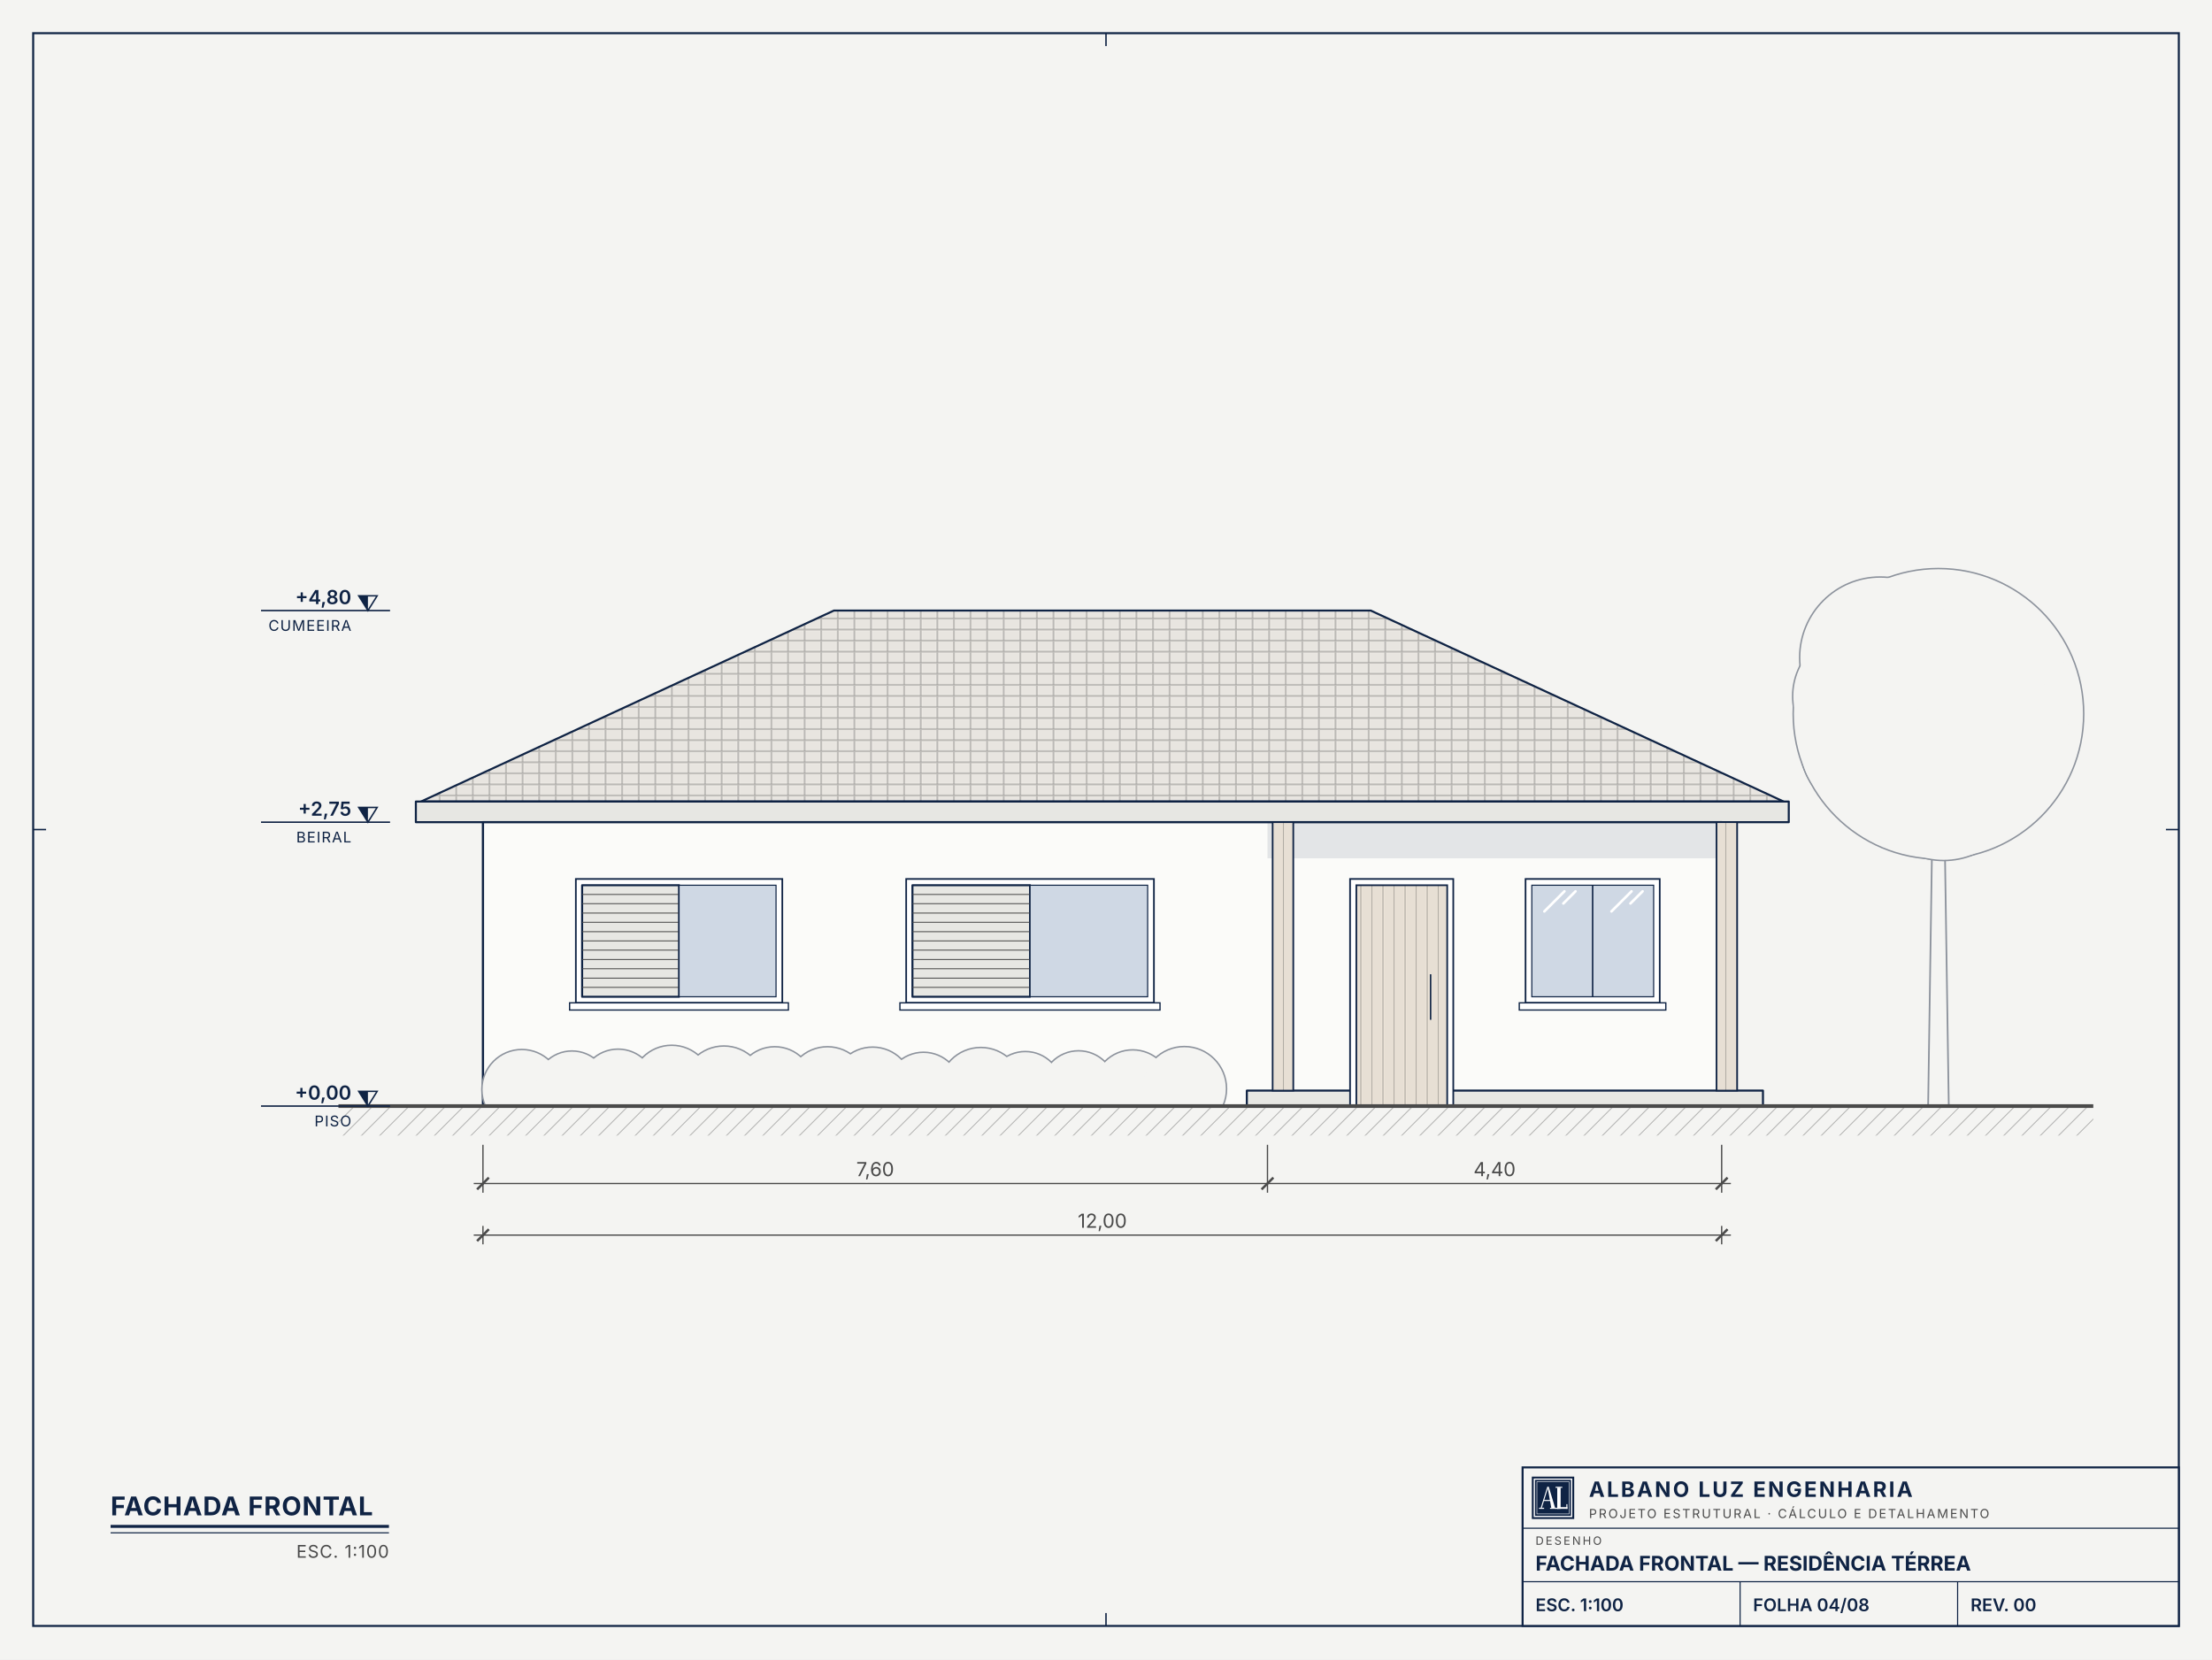
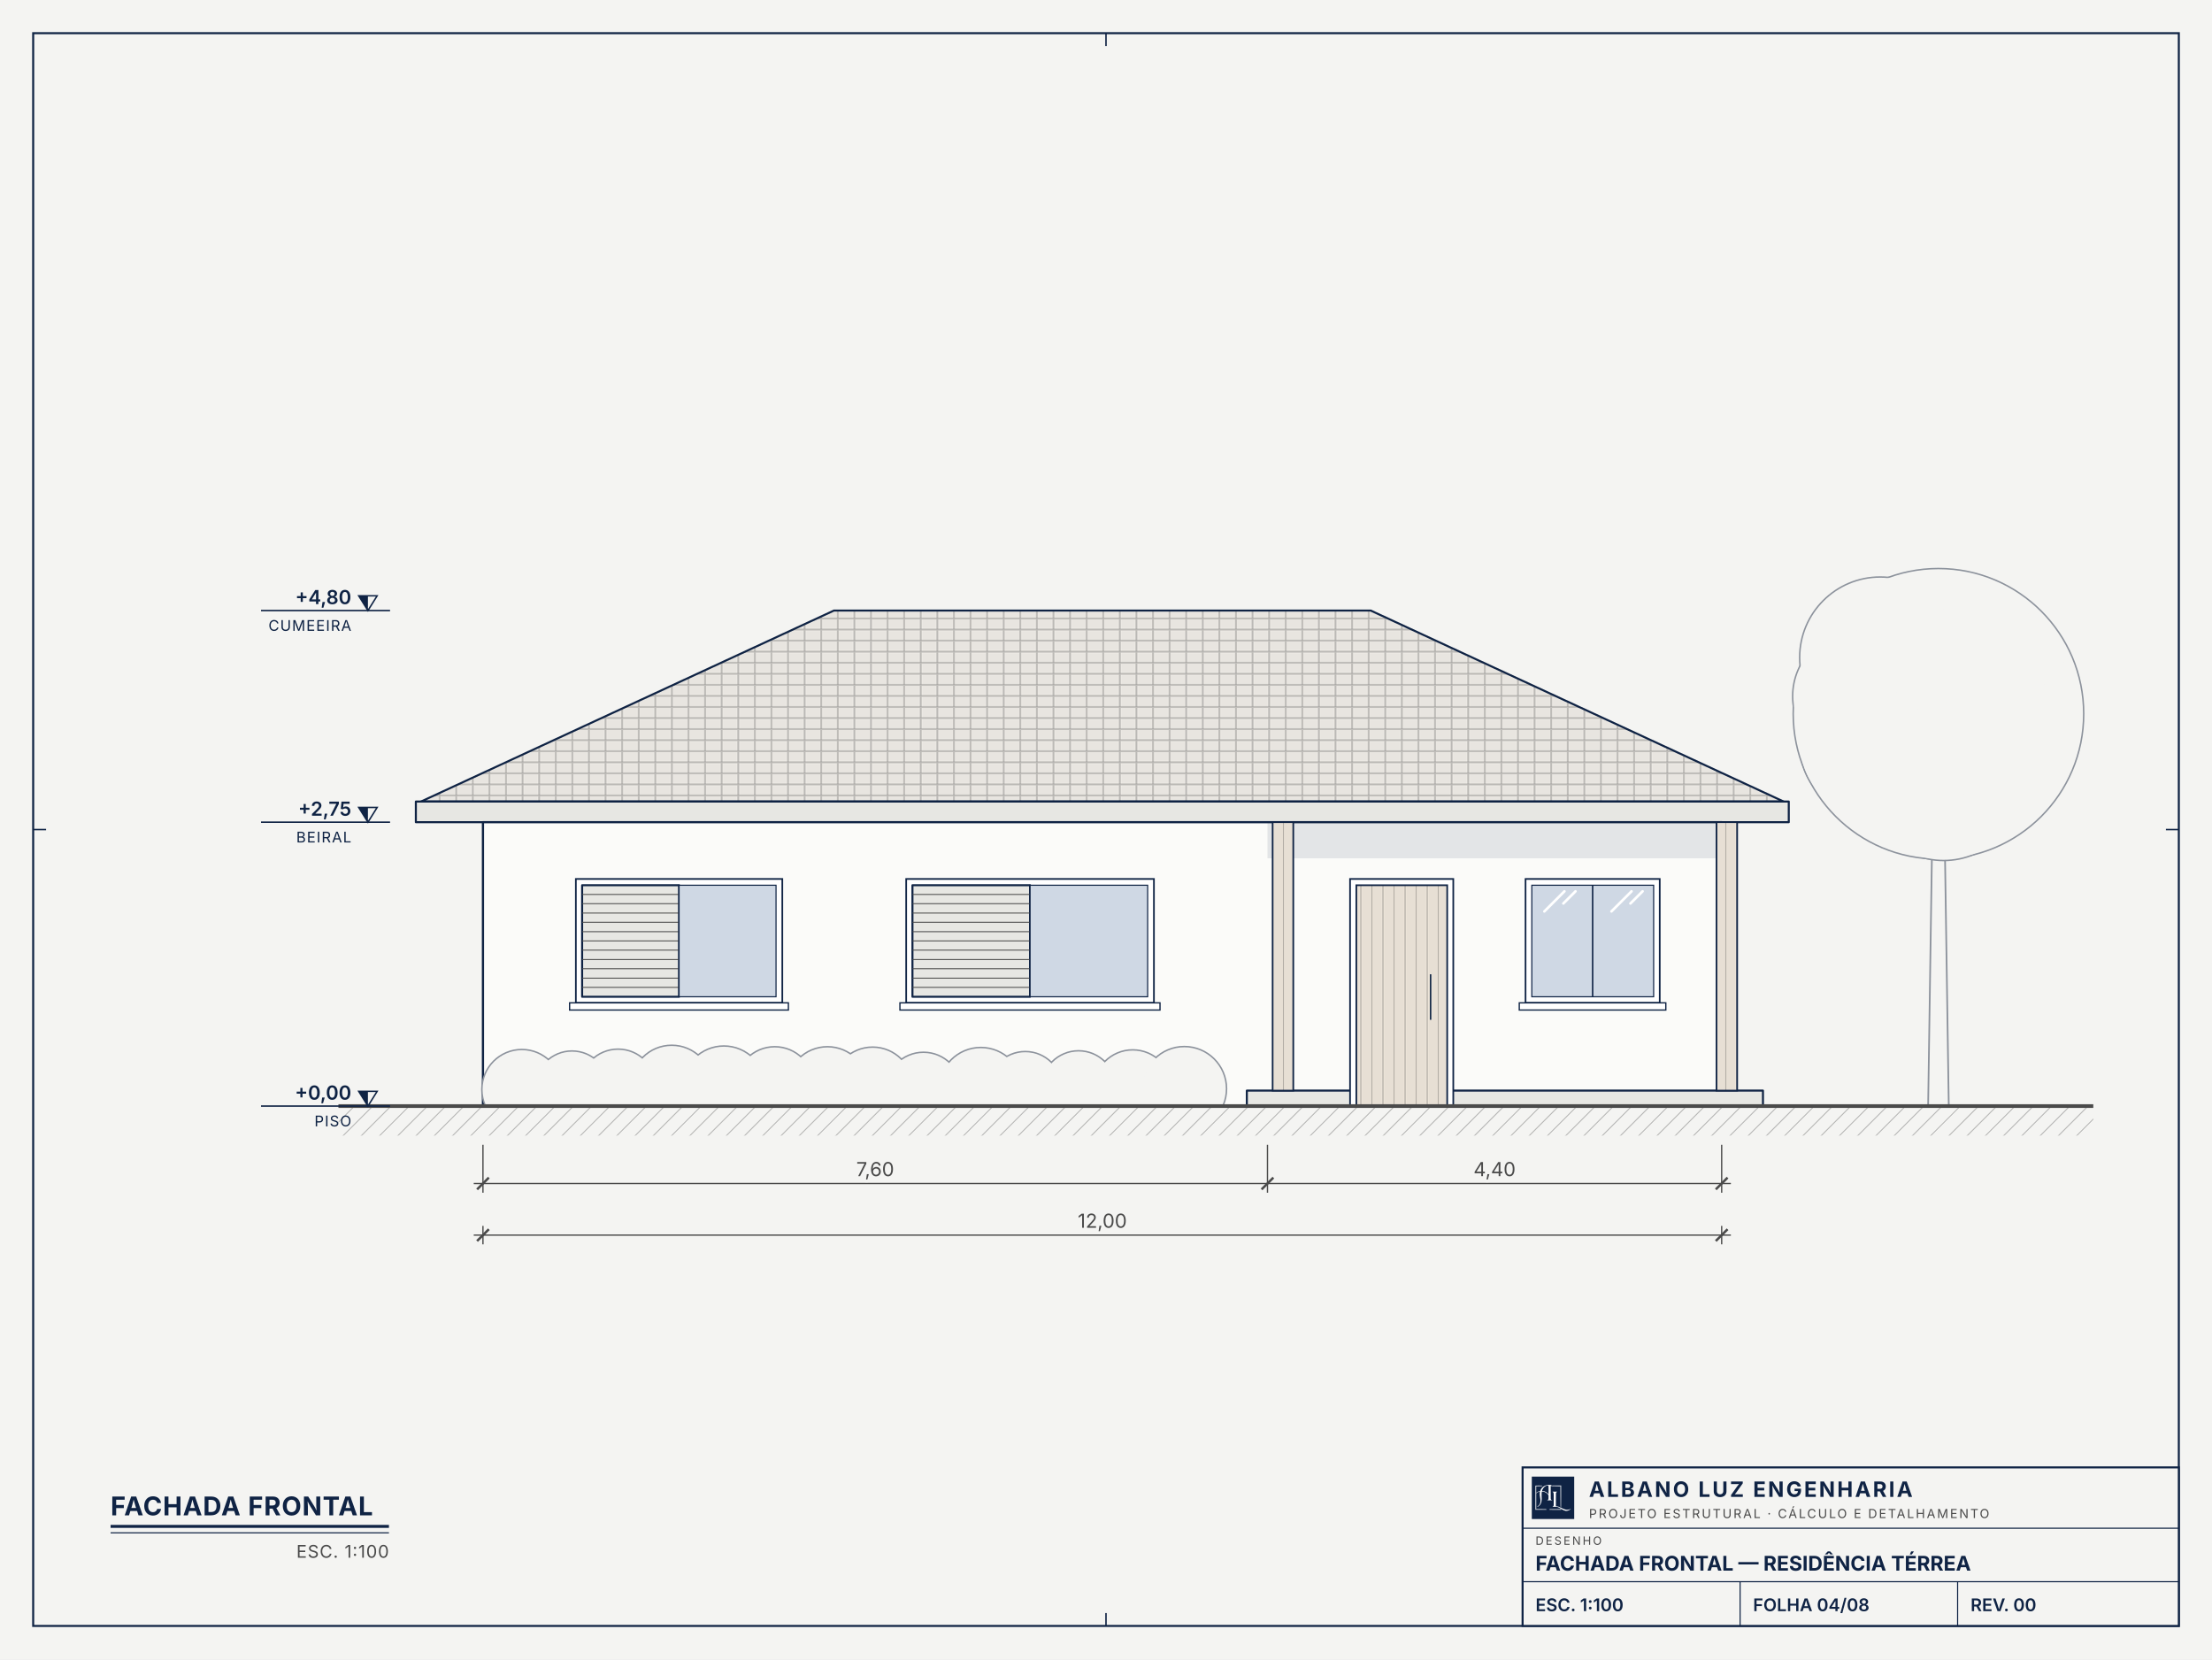
<svg xmlns="http://www.w3.org/2000/svg" width="1200" height="900" viewBox="0 0 1200 900" font-family="Inter, Arial, Helvetica, sans-serif">
  <style>text{stroke:none}.o{fill:none;stroke:#0F2344;stroke-width:1.5;stroke-linejoin:round}.w{fill:#FBFBF9;stroke:#0F2344;stroke-width:1.2;stroke-linejoin:round}.w2{fill:#E7E7E3;stroke:#0F2344;stroke-width:1.1;stroke-linejoin:round}.w3{fill:#D6D6D2;stroke:#0F2344;stroke-width:1}.fr{fill:#fff;stroke:#0F2344;stroke-width:.9}.gl{fill:#CFD8E4;stroke:#0F2344;stroke-width:.6}.gl2{fill:#DCE3EC;fill-opacity:.55;stroke:#0F2344;stroke-width:.8}.mu{fill:none;stroke:#0F2344;stroke-width:.8}.rf{fill:none;stroke:#fff;stroke-width:1.4;stroke-linecap:round}.pt{fill:#fff;stroke:#0F2344;stroke-width:.7}.th{fill:none;stroke:#4A4A4A;stroke-width:.5}.tn{fill:none;stroke:#0F2344;stroke-width:.8}.sh{fill:#0F2344;fill-opacity:.1}.dk{fill:#3A4150;stroke:#0F2344;stroke-width:.9}.md{fill:url(#mad);stroke:#0F2344;stroke-width:.9}.mt{fill:url(#met);stroke:#0F2344;stroke-width:1}.tl{fill:url(#telha);stroke:#0F2344;stroke-width:1.1;stroke-linejoin:round}.trs{fill:none;stroke:#8C929C;stroke-width:1.6}.trf{fill:#F4F4F2}.trk{fill:none;stroke:#8C929C;stroke-width:.9}.nw{fill:url(#hn);stroke:#0F2344;stroke-width:1.4;stroke-dasharray:8 4}.nd{fill:none;stroke:#0F2344;stroke-width:1;stroke-dasharray:6 3}.gx{fill:#FAFAF8;stroke:#4A4A4A;stroke-width:1.2}</style>
  <defs>
    <pattern id="terra" width="7" height="7" patternUnits="userSpaceOnUse" patternTransform="rotate(45)">
      <path d="M0 0V7" stroke="#4A4A4A" stroke-width=".7" />
    </pattern>
    <pattern id="mad" width="6" height="10" patternUnits="userSpaceOnUse">
      <rect width="6" height="10" fill="#E7DFD4" />
      <path d="M0 0V10" stroke="#4A4A4A" stroke-opacity=".55" stroke-width=".6" />
    </pattern>
    <pattern id="telha" width="9" height="6" patternUnits="userSpaceOnUse">
      <rect width="9" height="6" fill="#E8E5E0" />
      <path d="M0 5.5H9M4.5 0V5.5" stroke="#4A4A4A" stroke-opacity=".45" stroke-width=".55" />
    </pattern>
  </defs>
  <rect width="1200" height="900" fill="#F4F4F2" />
  <polygon points="228.4,434.8 967.6,434.8 743.6,331.2 452.4,331.2" class="tl" />
  <rect x="225.6" y="434.8" width="744.8" height="11.2" class="w2" />
  <rect x="262" y="446" width="672" height="154" class="w" />
  <rect x="687.6" y="446" width="246.4" height="19.6" class="sh" />
  <rect x="312.4" y="476.8" width="112" height="67.2" class="fr" />
  <rect x="315.8" y="480.2" width="52.6" height="60.5" class="w2" />
  <path d="M315.8 535.6H368.4M315.8 530.6H368.4M315.8 525.5H368.4M315.8 520.5H368.4M315.8 515.4H368.4M315.8 510.4H368.4M315.8 505.4H368.4M315.8 500.3H368.4M315.8 495.3H368.4M315.8 490.2H368.4M315.8 485.2H368.4" class="th" />
  <rect x="368.4" y="480.2" width="52.6" height="60.5" class="gl" />
  <rect x="309" y="544" width="118.7" height="3.9" class="pt" />
  <rect x="491.6" y="476.8" width="134.4" height="67.2" class="fr" />
  <rect x="495" y="480.2" width="63.8" height="60.5" class="w2" />
  <path d="M495 535.6H558.8M495 530.6H558.8M495 525.5H558.8M495 520.5H558.8M495 515.4H558.8M495 510.4H558.8M495 505.4H558.8M495 500.3H558.8M495 495.3H558.8M495 490.2H558.8M495 485.2H558.8" class="th" />
  <rect x="558.8" y="480.2" width="63.8" height="60.5" class="gl" />
  <rect x="488.2" y="544" width="141.1" height="3.9" class="pt" />
  <rect x="676.4" y="591.6" width="280" height="8.4" class="w2" />
  <rect x="732.4" y="476.8" width="56" height="123.2" class="fr" />
  <rect x="735.8" y="480.2" width="49.3" height="119.8" class="md" />
  <line x1="776.1" y1="553.2" x2="776.1" y2="528.5" class="tn" />
  <rect x="827.6" y="476.8" width="72.8" height="67.2" class="fr" />
  <rect x="831" y="480.2" width="66.1" height="60.5" class="gl" />
  <path d="M864 480.2V540.6" class="mu" />
  <path d="M848.7 483.5l-10.9 10.9M854.7 483.5l-6.6 6.6M885.1 483.5l-10.9 10.9M891.1 483.5l-6.6 6.6" class="rf" />
  <rect x="824.2" y="544" width="79.5" height="3.9" class="pt" />
  <rect x="690.4" y="446" width="11.2" height="145.6" class="md" />
  <rect x="931.2" y="446" width="11.2" height="145.6" class="md" />
  <g class="trs">
    <circle cx="283.1" cy="591" r="21.3" />
    <circle cx="310.3" cy="590.2" r="19.7" />
    <circle cx="335.3" cy="589.7" r="20.2" />
    <circle cx="364.4" cy="589.1" r="21.7" />
    <circle cx="392.7" cy="590" r="22.2" />
    <circle cx="420.3" cy="589" r="20.8" />
    <circle cx="448.9" cy="590" r="21.8" />
    <circle cx="473.4" cy="589.9" r="21.5" />
    <circle cx="501" cy="591.4" r="20.2" />
    <circle cx="532.1" cy="591" r="22.4" />
    <circle cx="556.2" cy="590.5" r="19.7" />
    <circle cx="585.1" cy="590.3" r="19.9" />
    <circle cx="614.5" cy="590.8" r="20.9" />
    <circle cx="642.5" cy="590.6" r="22.5" />
  </g>
  <g class="trf">
    <circle cx="283.1" cy="591" r="21.3" />
    <circle cx="310.3" cy="590.2" r="19.7" />
    <circle cx="335.3" cy="589.7" r="20.2" />
    <circle cx="364.4" cy="589.1" r="21.7" />
    <circle cx="392.7" cy="590" r="22.2" />
    <circle cx="420.3" cy="589" r="20.8" />
    <circle cx="448.9" cy="590" r="21.8" />
    <circle cx="473.4" cy="589.9" r="21.5" />
    <circle cx="501" cy="591.4" r="20.2" />
    <circle cx="532.1" cy="591" r="22.4" />
    <circle cx="556.2" cy="590.5" r="19.7" />
    <circle cx="585.1" cy="590.3" r="19.9" />
    <circle cx="614.5" cy="590.8" r="20.9" />
    <circle cx="642.5" cy="590.6" r="22.5" />
  </g>
  <rect x="248" y="600" width="436.8" height="20" fill="#F4F4F2" />
  <path d="M1046 600L1048.8 414.6M1057.2 600L1054.4 414.6" class="trk" />
  <g class="trs">
    <circle cx="1051.6" cy="387.2" r="78.4" />
    <circle cx="1091.9" cy="382.9" r="36.3" />
    <circle cx="1074.1" cy="359.2" r="37.1" />
    <circle cx="1020" cy="356.7" r="43.3" />
    <circle cx="1008.5" cy="377.7" r="35.6" />
    <circle cx="1011.6" cy="405.6" r="34.5" />
    <circle cx="1054.4" cy="424.3" r="42.1" />
    <circle cx="1089.3" cy="405.3" r="35.1" />
  </g>
  <g class="trf">
    <circle cx="1051.6" cy="387.2" r="78.4" />
    <circle cx="1091.9" cy="382.9" r="36.3" />
    <circle cx="1074.1" cy="359.2" r="37.1" />
    <circle cx="1020" cy="356.7" r="43.3" />
    <circle cx="1008.5" cy="377.7" r="35.6" />
    <circle cx="1011.6" cy="405.6" r="34.5" />
    <circle cx="1054.4" cy="424.3" r="42.1" />
    <circle cx="1089.3" cy="405.3" r="35.1" />
  </g>
  <rect x="183.6" y="600" width="952" height="16" fill="url(#terra)" opacity="0.5" />
  <line x1="183.6" y1="600" x2="1135.6" y2="600" stroke="#4A4A4A" stroke-width="2" />
  <g stroke="#4A4A4A" stroke-width="0.7">
    <line x1="257" y1="642" x2="939" y2="642" />
    <line x1="258.8" y1="645.2" x2="265.2" y2="638.8" stroke-width="1.3" />
    <line x1="262" y1="621" x2="262" y2="647" />
    <line x1="684.4" y1="645.2" x2="690.8" y2="638.8" stroke-width="1.3" />
    <line x1="687.6" y1="621" x2="687.6" y2="647" />
    <line x1="930.8" y1="645.2" x2="937.2" y2="638.8" stroke-width="1.3" />
    <line x1="934" y1="621" x2="934" y2="647" />
  </g>
  <text x="474.8" y="638" font-size="10.5" text-anchor="middle" fill="#4A4A4A" style="stroke:#F4F4F2;stroke-width:3px;paint-order:stroke;stroke-linejoin:round">7,60</text>
  <text x="810.8" y="638" font-size="10.5" text-anchor="middle" fill="#4A4A4A" style="stroke:#F4F4F2;stroke-width:3px;paint-order:stroke;stroke-linejoin:round">4,40</text>
  <g stroke="#4A4A4A" stroke-width="0.7">
    <line x1="257" y1="670" x2="939" y2="670" />
    <line x1="258.8" y1="673.2" x2="265.2" y2="666.8" stroke-width="1.3" />
    <line x1="262" y1="665" x2="262" y2="675" />
    <line x1="930.8" y1="673.2" x2="937.2" y2="666.8" stroke-width="1.3" />
    <line x1="934" y1="665" x2="934" y2="675" />
  </g>
  <text x="598" y="666" font-size="10.5" text-anchor="middle" fill="#4A4A4A" style="stroke:#F4F4F2;stroke-width:3px;paint-order:stroke;stroke-linejoin:round">12,00</text>
  <g stroke="#0F2344" stroke-width="0.8" fill="none">
    <line x1="211.6" y1="600" x2="141.6" y2="600" />
    <polygon points="199.6,600 194.6,592 204.6,592" />
    <polygon points="199.6,600 194.6,592 199.6,592" fill="#0F2344" stroke="none" />
  </g>
  <text x="190.6" y="596.5" font-size="10.5" font-weight="600" text-anchor="end" fill="#0F2344">+0,00</text>
  <text x="190.6" y="611" font-size="8" text-anchor="end" fill="#0F2344" letter-spacing="0.5">PISO</text>
  <g stroke="#0F2344" stroke-width="0.8" fill="none">
    <line x1="211.6" y1="446" x2="141.6" y2="446" />
    <polygon points="199.6,446 194.6,438 204.6,438" />
    <polygon points="199.6,446 194.6,438 199.6,438" fill="#0F2344" stroke="none" />
  </g>
  <text x="190.6" y="442.5" font-size="10.5" font-weight="600" text-anchor="end" fill="#0F2344">+2,75</text>
  <text x="190.6" y="457" font-size="8" text-anchor="end" fill="#0F2344" letter-spacing="0.5">BEIRAL</text>
  <g stroke="#0F2344" stroke-width="0.8" fill="none">
    <line x1="211.6" y1="331.2" x2="141.6" y2="331.2" />
    <polygon points="199.6,331.2 194.6,323.2 204.6,323.2" />
    <polygon points="199.6,331.2 194.6,323.2 199.6,323.2" fill="#0F2344" stroke="none" />
  </g>
  <text x="190.6" y="327.7" font-size="10.5" font-weight="600" text-anchor="end" fill="#0F2344">+4,80</text>
  <text x="190.6" y="342.2" font-size="8" text-anchor="end" fill="#0F2344" letter-spacing="0.5">CUMEEIRA</text>
  <text x="60" y="822" font-size="14" font-weight="700" fill="#0F2344" letter-spacing="0.4">FACHADA FRONTAL</text>
  <line x1="60" y1="828" x2="211" y2="828" stroke="#0F2344" stroke-width="1.6" />
  <line x1="60" y1="831.5" x2="211" y2="831.5" stroke="#0F2344" stroke-width="0.6" />
  <text x="211" y="845" font-size="9.5" text-anchor="end" fill="#4A4A4A" letter-spacing="0.4">ESC. 1:100</text>
  <rect x="18" y="18" width="1164" height="864" fill="none" stroke="#0F2344" stroke-width="1.1" />
  <g stroke="#0F2344" stroke-width="0.8">
    <line x1="600" y1="18" x2="600" y2="25" />
    <line x1="600" y1="882" x2="600" y2="875" />
    <line x1="18" y1="450" x2="25" y2="450" />
    <line x1="1182" y1="450" x2="1175" y2="450" />
  </g>
  <rect x="826" y="796" width="356" height="86" fill="#F4F4F2" stroke="#0F2344" stroke-width="1.1" />
  <g stroke="#0F2344" stroke-width="0.6">
    <line x1="826" y1="829" x2="1182" y2="829" />
    <line x1="826" y1="858" x2="1182" y2="858" />
    <line x1="944" y1="858" x2="944" y2="882" />
    <line x1="1062" y1="858" x2="1062" y2="882" />
  </g>
-   <g transform="translate(831 801) scale(0.23)">
-     <rect width="100" height="100" fill="#0F2344" />
-     <g fill="none" stroke="#fff">
-       <rect x="6" y="6" width="88" height="88" stroke-width="3" />
-       <rect x="12" y="12" width="76" height="76" stroke-width="1.2" />
-     </g>
-     <g fill="#fff">
-       <polygon points="36.5,24 39,24 23.5,74 21,74" />
-       <polygon points="37,24 40,24 55,74 46,74" />
-       <rect x="28" y="55" width="16" height="2.5" />
-       <rect x="17" y="73.5" width="12" height="2.5" />
-       <rect x="43" y="73.5" width="15" height="2.5" />
-       <rect x="60" y="26" width="8" height="50" />
-       <rect x="56" y="24" width="16" height="2.5" />
-       <rect x="56" y="73.5" width="6" height="2.5" />
-       <rect x="60" y="72" width="24" height="4" />
-       <rect x="81.5" y="65" width="2.5" height="11" />
-     </g>
-   </g>
+   <rect x="831" y="801" width="23" height="23" fill="#0F2344" />
+   <path transform="translate(832.6 805.2) scale(0.04495) translate(-28 -41)" fill="#fff" fill-rule="evenodd" d="M 190 47.98 C 145.76 51.26, 112.35 74.81, 96.45 113.94 L 93.41 121.43 87.95 122.54 C 73.81 125.40, 62.13 130.88, 47.23 141.62 L 44.97 143.26 45.23 104.38 L 45.50 65.50 82.82 65.23 C 117.64 64.99, 120.12 64.85, 119.80 63.23 C 119.49 61.62, 116.58 61.48, 80.23 61.23 L 41 60.97 40.87 70.23 C 40.40 105.22, 40.17 337.04, 40.61 339.25 L 41.15 342 105.57 342 C 169.25 342, 170 341.97, 170 340.00 C 170 338.04, 169.16 338.01, 107.75 337.75 L 45.50 337.50 45.50 243.04 L 45.50 148.58 50.50 144.75 C 61.12 136.62, 87.99 125.65, 90.68 128.35 C 91.07 128.74, 90.82 131.63, 90.12 134.78 C 86.41 151.49, 87.56 177.16, 93.25 204.50 C 103.35 253.04, 92.59 289.70, 64.15 303.69 C 58.19 306.63, 56.80 308.65, 59.44 310.58 C 62.98 313.17, 77.68 304.37, 87.46 293.81 C 108.36 271.23, 114.97 238.52, 110.82 178.11 C 109.89 164.51, 109.89 157.75, 110.85 147.04 C 112.67 126.70, 112.32 127.42, 120.08 127.84 C 149.75 129.41, 179.22 146.57, 190.75 168.96 L 194 175.28 194 195.67 C 194 222.25, 192.83 225.31, 180.50 231.09 L 174.50 233.90 207.25 233.95 C 225.26 233.97, 240 233.81, 240 233.58 C 240 233.35, 237.84 232.44, 235.21 231.57 C 232.57 230.69, 228.74 228.35, 226.70 226.36 C 219.74 219.61, 219.86 221.25, 220.20 138.32 L 220.50 64.50 222.84 59.73 C 224.52 56.32, 226.49 54.20, 229.77 52.28 C 234.19 49.69, 234.26 49.58, 231.83 48.93 C 227.50 47.77, 200.98 47.17, 190 47.98 M 34.46 56.25 C 34.20 56.93, 34.10 122.75, 34.24 202.50 L 34.50 347.50 102.25 347.75 C 169.49 348.01, 170 347.99, 170 346.00 C 170 344.01, 169.40 344, 104.50 344 L 39 344 39 202.09 L 39 60.18 43.75 59.58 C 46.36 59.25, 64.12 59.08, 83.23 59.21 C 117.83 59.43, 121.43 59.12, 119.55 56.08 C 118.51 54.41, 35.10 54.57, 34.46 56.25 M 169.88 56.90 C 149.11 63.55, 130.08 82.77, 119.54 107.75 C 114.07 120.73, 113.85 120.18, 125 121.60 C 152.64 125.11, 172.20 135.23, 187.67 154.04 C 190.78 157.82, 193.70 160.68, 194.16 160.39 C 195.36 159.65, 195.21 70.41, 193.99 63.88 C 192.63 56.51, 190.57 54.98, 182.13 55.05 C 178.48 55.08, 172.97 55.91, 169.88 56.90 M 227.98 56.52 C 227.28 57.36, 226.95 58.29, 227.25 58.58 C 227.55 58.88, 247.98 59.14, 272.64 59.16 C 297.31 59.18, 323.23 59.45, 330.25 59.75 L 343 60.30 343 189.54 C 343 324.78, 342.86 320, 346.58 320 C 346.81 320, 347 260.37, 347 187.50 L 347 55 288.12 55 C 236.59 55, 229.08 55.19, 227.98 56.52 M 224.66 61.66 C 221.48 64.85, 223.46 64.98, 280.25 65.24 L 336.50 65.50 337 190.98 C 337.47 309.47, 337.59 316.49, 339.25 316.81 C 340.90 317.12, 341 310.51, 341 189.07 L 341 61 283.16 61 C 251.35 61, 225.03 61.30, 224.66 61.66 M 241 129.35 C 241 129.54, 243.24 131.09, 245.98 132.79 C 257.25 139.80, 257.22 139.53, 256.82 225.50 L 256.50 295.50 254 300.49 C 251.95 304.57, 250.55 305.93, 246.30 307.99 C 243.45 309.37, 241.09 310.83, 241.05 311.25 C 241.02 311.66, 252.58 312.00, 266.75 312.01 C 306.31 312.04, 306.18 311.99, 353.37 340.90 C 389.78 363.20, 413.34 366.75, 440.33 354.00 C 447.32 350.70, 461.66 340.04, 462.67 337.40 C 463.54 335.13, 462.22 334.49, 460.25 336.22 C 453.63 342.03, 439.13 346.81, 425.40 347.69 C 405.46 348.97, 388.01 343.90, 351.13 326.10 C 320.14 311.15, 309.86 307.71, 292.25 306.40 L 283 305.71 283 227.79 C 283 174.95, 283.35 148.49, 284.08 145.56 C 285.44 140.17, 289.98 134.55, 295.09 131.95 C 297.24 130.85, 299 129.74, 299 129.48 C 299 129.21, 285.95 129, 270 129 C 254.05 129, 241 129.15, 241 129.35 M 336.63 336.50 C 336.13 337.81, 327.80 338, 270.03 338 C 204.59 338, 204 338.01, 204 340.00 C 204 341.99, 204.50 342.01, 272.25 341.75 L 340.50 341.50 340.83 339.11 C 341.31 335.73, 337.77 333.53, 336.63 336.50 M 343 341.50 L 343 344 273.50 344 C 204.66 344, 204 344.01, 204 346 C 204 347.98, 204.66 348, 275.50 348 L 347 348 347 344.10 C 347 341.48, 346.48 340.01, 345.41 339.60 C 343.08 338.71, 343 338.77, 343 341.50" />
  <text x="862" y="812" font-size="11.5" font-weight="700" fill="#0F2344" letter-spacing="1.1">ALBANO LUZ ENGENHARIA</text>
  <text x="862" y="823.5" font-size="6.8" fill="#4A4A4A" letter-spacing="0.9">PROJETO ESTRUTURAL · CÁLCULO E DETALHAMENTO</text>
  <text x="833" y="838" font-size="6.2" fill="#4A4A4A" letter-spacing="1">DESENHO</text>
  <text x="833" y="852" font-size="11" font-weight="700" fill="#0F2344">FACHADA FRONTAL — RESIDÊNCIA TÉRREA</text>
  <text x="833" y="874" font-size="9.5" font-weight="600" fill="#0F2344">ESC. 1:100</text>
  <text x="951" y="874" font-size="9.5" font-weight="600" fill="#0F2344">FOLHA 04/08</text>
  <text x="1069" y="874" font-size="9.5" font-weight="600" fill="#0F2344">REV. 00</text>
</svg>
